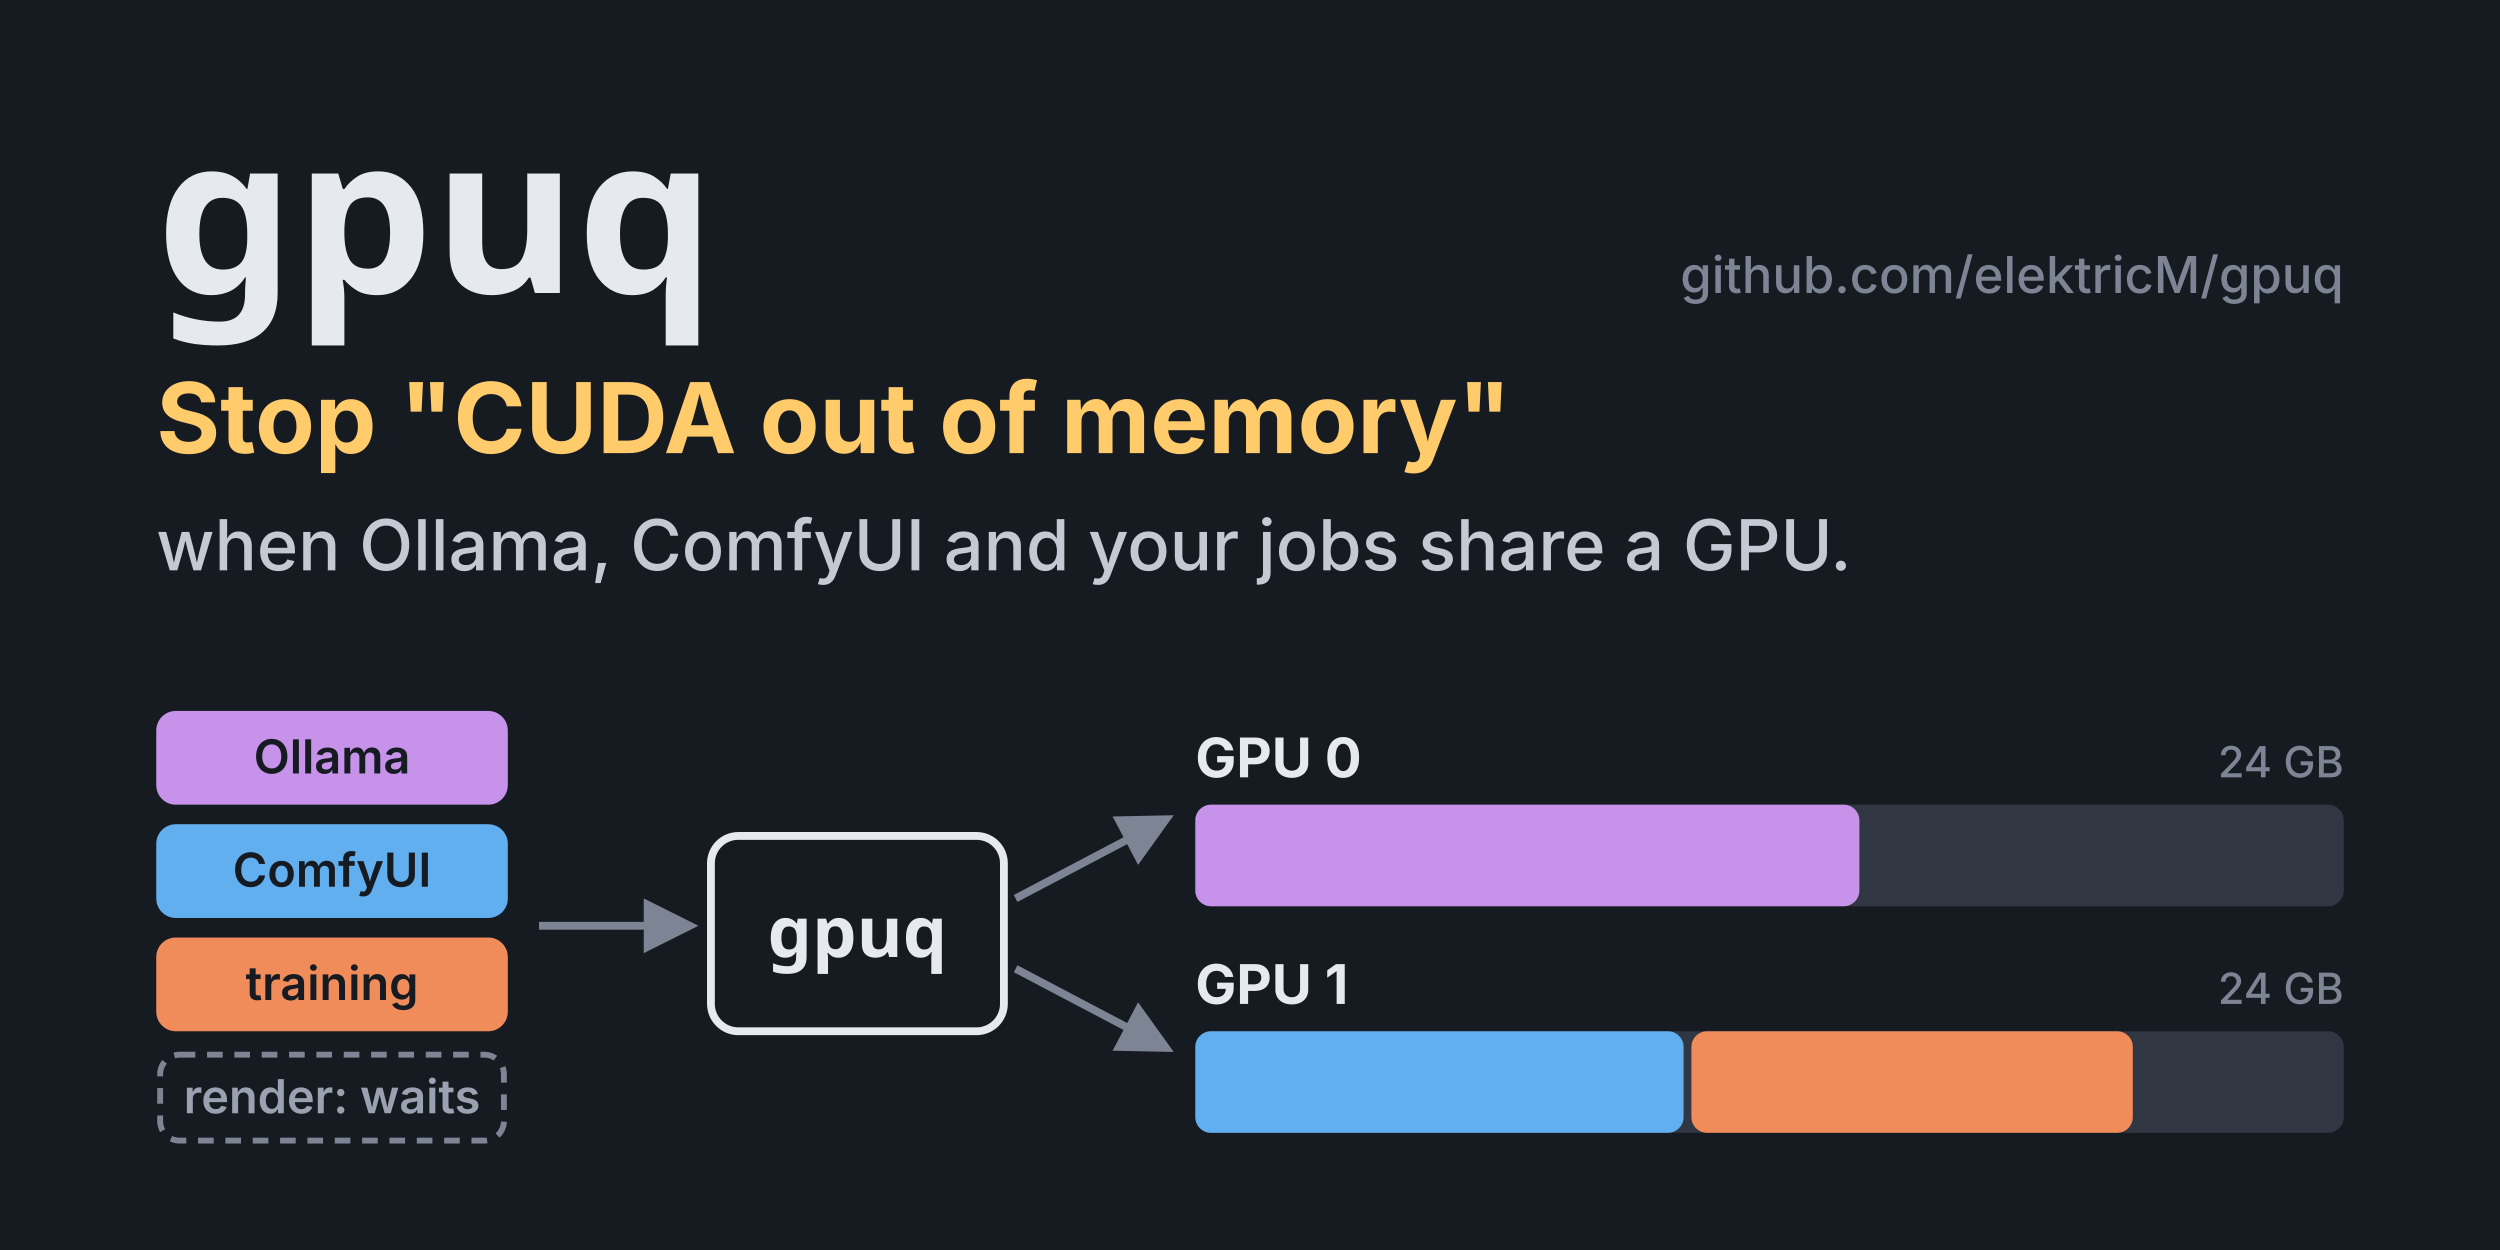
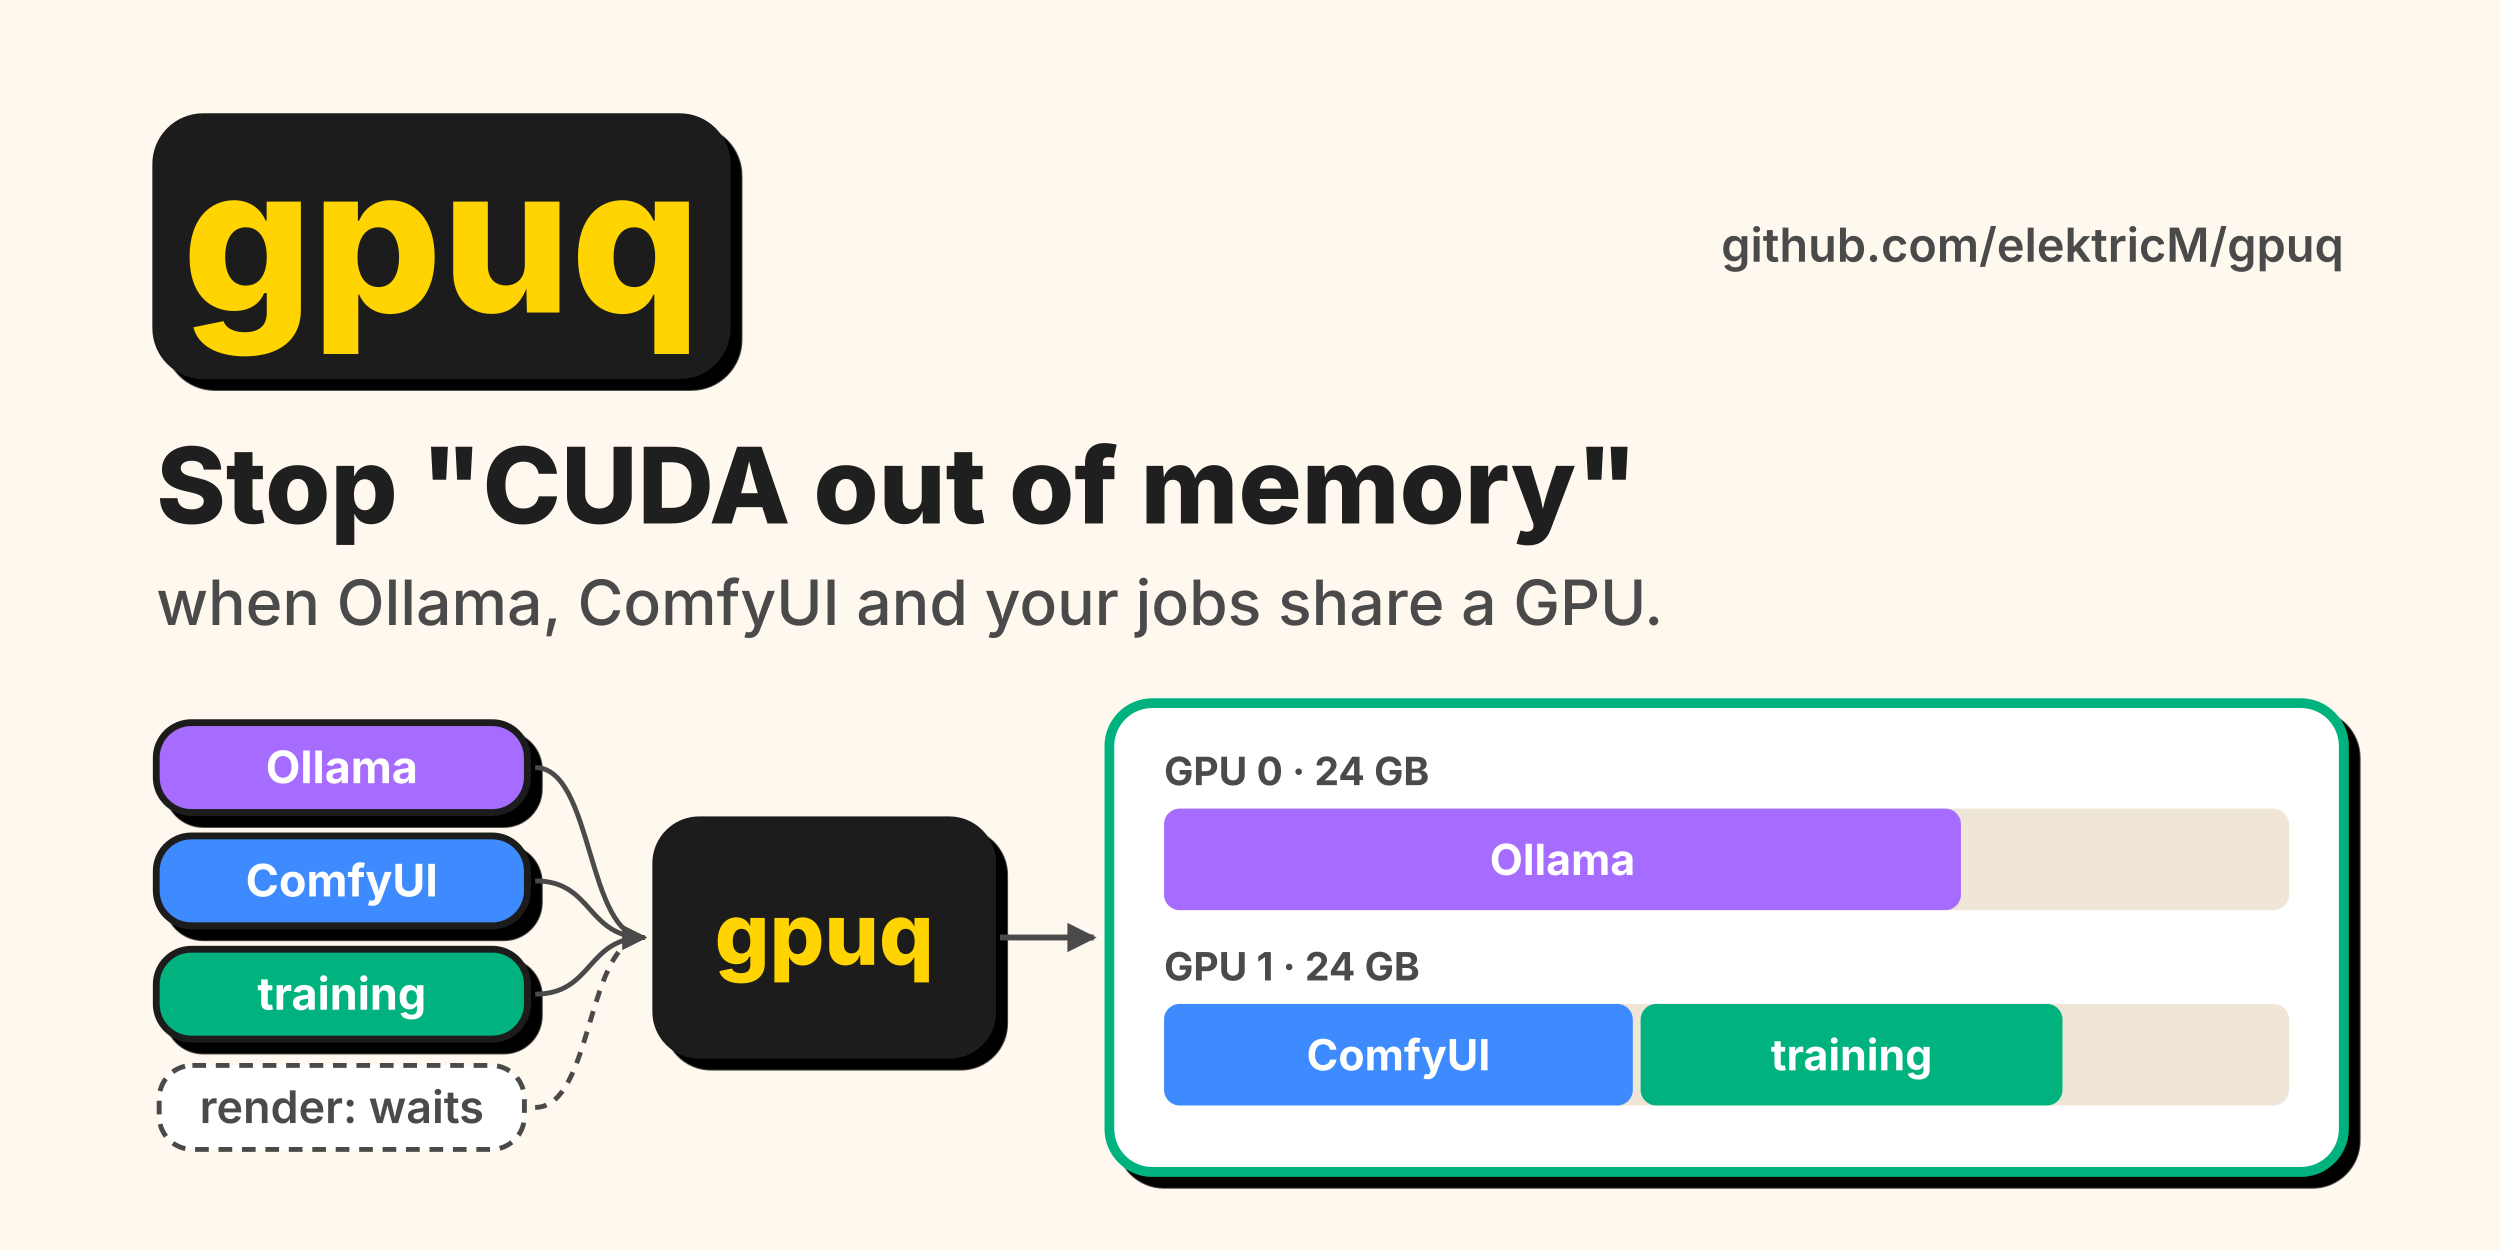
- <svg xmlns="http://www.w3.org/2000/svg" width="1280" height="640" viewBox="0 0 1280 640">
+ <svg xmlns="http://www.w3.org/2000/svg" width="1280" height="640" viewBox="0 0 1280 640" font-family="Inter, Helvetica, Arial, sans-serif">
  <defs>
-     <marker id="arrow" viewBox="0 0 10 10" refX="8" refY="5" markerWidth="7" markerHeight="7" orient="auto">
-       <path d="M0,0 L10,5 L0,10 z" fill="#7d8594" />
+     <marker id="m" viewBox="0 0 10 10" refX="9" refY="5" markerWidth="5" markerHeight="5" orient="auto">
+       <path d="M0,0 L10,5 L0,10 z" fill="#4a4a4a" />
    </marker>
+     <filter id="sh" x="-10%" y="-10%" width="130%" height="140%">
+       <feOffset dx="6" dy="6" in="SourceAlpha" />
+       <feComponentTransfer>
+         <feFuncA type="linear" slope="1" />
+       </feComponentTransfer>
+       <feMerge>
+         <feMergeNode />
+         <feMergeNode in="SourceGraphic" />
+       </feMerge>
+     </filter>
  </defs>
-   <rect width="1280" height="640" fill="#161b22" />
-   <text x="80" y="150" font-family="JetBrains Mono" font-weight="800" font-size="112" fill="#e6e9ef">gpuq</text>
-   <text x="80" y="232" font-family="Inter" font-weight="700" font-size="50" fill="#ffcb6b">Stop "CUDA out of memory"</text>
-   <text x="80" y="292" font-family="Inter" font-weight="500" font-size="36" fill="#c4cad4">when Ollama, ComfyUI and your jobs share a GPU.</text>
-   <g font-family="Inter" font-weight="600" font-size="24" fill="#161b22">
-     <rect x="80" y="364" width="180" height="48" rx="10" fill="#c792ea" />
-     <text x="170" y="396" text-anchor="middle">Ollama</text>
-     <rect x="80" y="422" width="180" height="48" rx="10" fill="#61afef" />
-     <text x="170" y="454" text-anchor="middle">ComfyUI</text>
-     <rect x="80" y="480" width="180" height="48" rx="10" fill="#f08c5a" />
-     <text x="170" y="512" text-anchor="middle">training</text>
-     <rect x="82" y="540" width="176" height="44" rx="10" fill="none" stroke="#7d8594" stroke-width="3" stroke-dasharray="8 6" />
-     <text x="170" y="570" text-anchor="middle" fill="#9aa2b1">render: waits</text>
+   <rect width="1280" height="640" fill="#fff8ef" />
+   <g filter="url(#sh)">
+     <rect x="80" y="60" width="292" height="132" rx="24" fill="#1f1f1f" stroke="#1f1f1f" stroke-width="4" />
  </g>
-   <line x1="276" y1="474" x2="352" y2="474" stroke="#7d8594" stroke-width="4" marker-end="url(#arrow)" />
-   <rect x="364" y="428" width="150" height="100" rx="14" fill="none" stroke="#e6e9ef" stroke-width="4" />
-   <text x="439" y="490" text-anchor="middle" font-family="JetBrains Mono" font-weight="800" font-size="36" fill="#e6e9ef">gpuq</text>
-   <line x1="520" y1="460" x2="596" y2="420" stroke="#7d8594" stroke-width="4" marker-end="url(#arrow)" />
-   <line x1="520" y1="496" x2="596" y2="536" stroke="#7d8594" stroke-width="4" marker-end="url(#arrow)" />
-   <g font-family="Inter" font-weight="700" font-size="28" fill="#e6e9ef">
-     <text x="612" y="398">GPU 0</text>
-     <text x="612" y="514">GPU 1</text>
+   <text x="226" y="160" text-anchor="middle" font-size="104" font-weight="800" fill="#ffd400">gpuq</text>
+   <text x="1200" y="134" text-anchor="end" font-size="24" font-weight="600" fill="#4a4a4a">github.com/elektricM/gpuq</text>
+   <text x="80" y="268" font-size="54" font-weight="800" fill="#1f1f1f">Stop "CUDA out of memory"</text>
+   <text x="80" y="320" font-size="32" font-weight="500" fill="#4a4a4a">when Ollama, ComfyUI and your jobs share a GPU.</text>
+   <g filter="url(#sh)">
+     <rect x="80" y="370" width="190" height="46" rx="18" fill="#a66cff" stroke="#1f1f1f" stroke-width="3.5" />
+     <rect x="80" y="428" width="190" height="46" rx="18" fill="#3d8bff" stroke="#1f1f1f" stroke-width="3.5" />
+     <rect x="80" y="486" width="190" height="46" rx="18" fill="#00b37e" stroke="#1f1f1f" stroke-width="3.5" />
  </g>
-   <g font-family="Inter" font-weight="500" font-size="22" fill="#7d8594">
-     <text x="1200" y="398" text-anchor="end">24 GB</text>
-     <text x="1200" y="514" text-anchor="end">24 GB</text>
+   <rect x="81.5" y="545.5" width="187" height="43" rx="17" fill="#ffffff" stroke="#4a4a4a" stroke-width="2.5" stroke-dasharray="7 5" />
+   <g font-size="23" font-weight="700" text-anchor="middle" fill="#ffffff">
+     <text x="175" y="401">Ollama</text>
+     <text x="175" y="459">ComfyUI</text>
+     <text x="175" y="517">training</text>
+     <text x="175" y="575" font-weight="600" fill="#4a4a4a">render: waits</text>
  </g>
-   <rect x="612" y="412" width="588" height="52" rx="8" fill="#303642" />
-   <rect x="612" y="412" width="340" height="52" rx="8" fill="#c792ea" />
-   <rect x="612" y="528" width="588" height="52" rx="8" fill="#303642" />
-   <rect x="612" y="528" width="250" height="52" rx="8" fill="#61afef" />
-   <rect x="866" y="528" width="226" height="52" rx="8" fill="#f08c5a" />
-   <text x="1200" y="150" text-anchor="end" font-family="Inter" font-weight="500" font-size="26" fill="#7d8594">github.com/elektricM/gpuq</text>
+   <g fill="none" stroke="#4a4a4a" stroke-width="2.5">
+     <path d="M274,393 C304,393 300,480 330,480" marker-end="url(#m)" />
+     <path d="M274,451 C304,451 300,480 330,480" marker-end="url(#m)" />
+     <path d="M274,509 C304,509 300,480 330,480" marker-end="url(#m)" />
+     <path d="M274,567 C304,567 300,480 330,480" stroke-dasharray="6 5" />
+   </g>
+   <g filter="url(#sh)">
+     <rect x="336" y="420" width="172" height="120" rx="22" fill="#1f1f1f" stroke="#1f1f1f" stroke-width="4" />
+   </g>
+   <text x="422" y="494" text-anchor="middle" font-size="44" font-weight="800" fill="#ffd400">gpuq</text>
+   <path d="M512,480 L560,480" stroke="#4a4a4a" stroke-width="3" marker-end="url(#m)" />
+   <g filter="url(#sh)">
+     <rect x="568" y="360" width="632" height="240" rx="22" fill="#ffffff" stroke="#00b37e" stroke-width="5" />
+   </g>
+   <g font-size="20" font-weight="700" fill="#4a4a4a">
+     <text x="596" y="402">GPU 0 · 24 GB</text>
+     <text x="596" y="502">GPU 1 · 24 GB</text>
+   </g>
+   <rect x="596" y="414" width="576" height="52" rx="8" fill="#f0e6d8" />
+   <rect x="596" y="414" width="408" height="52" rx="8" fill="#a66cff" />
+   <rect x="596" y="514" width="576" height="52" rx="8" fill="#f0e6d8" />
+   <rect x="596" y="514" width="240" height="52" rx="8" fill="#3d8bff" />
+   <rect x="840" y="514" width="216" height="52" rx="8" fill="#00b37e" />
+   <g font-size="22" font-weight="700" text-anchor="middle" fill="#ffffff">
+     <text x="800" y="448">Ollama</text>
+     <text x="716" y="548">ComfyUI</text>
+     <text x="948" y="548">training</text>
+   </g>
</svg>
